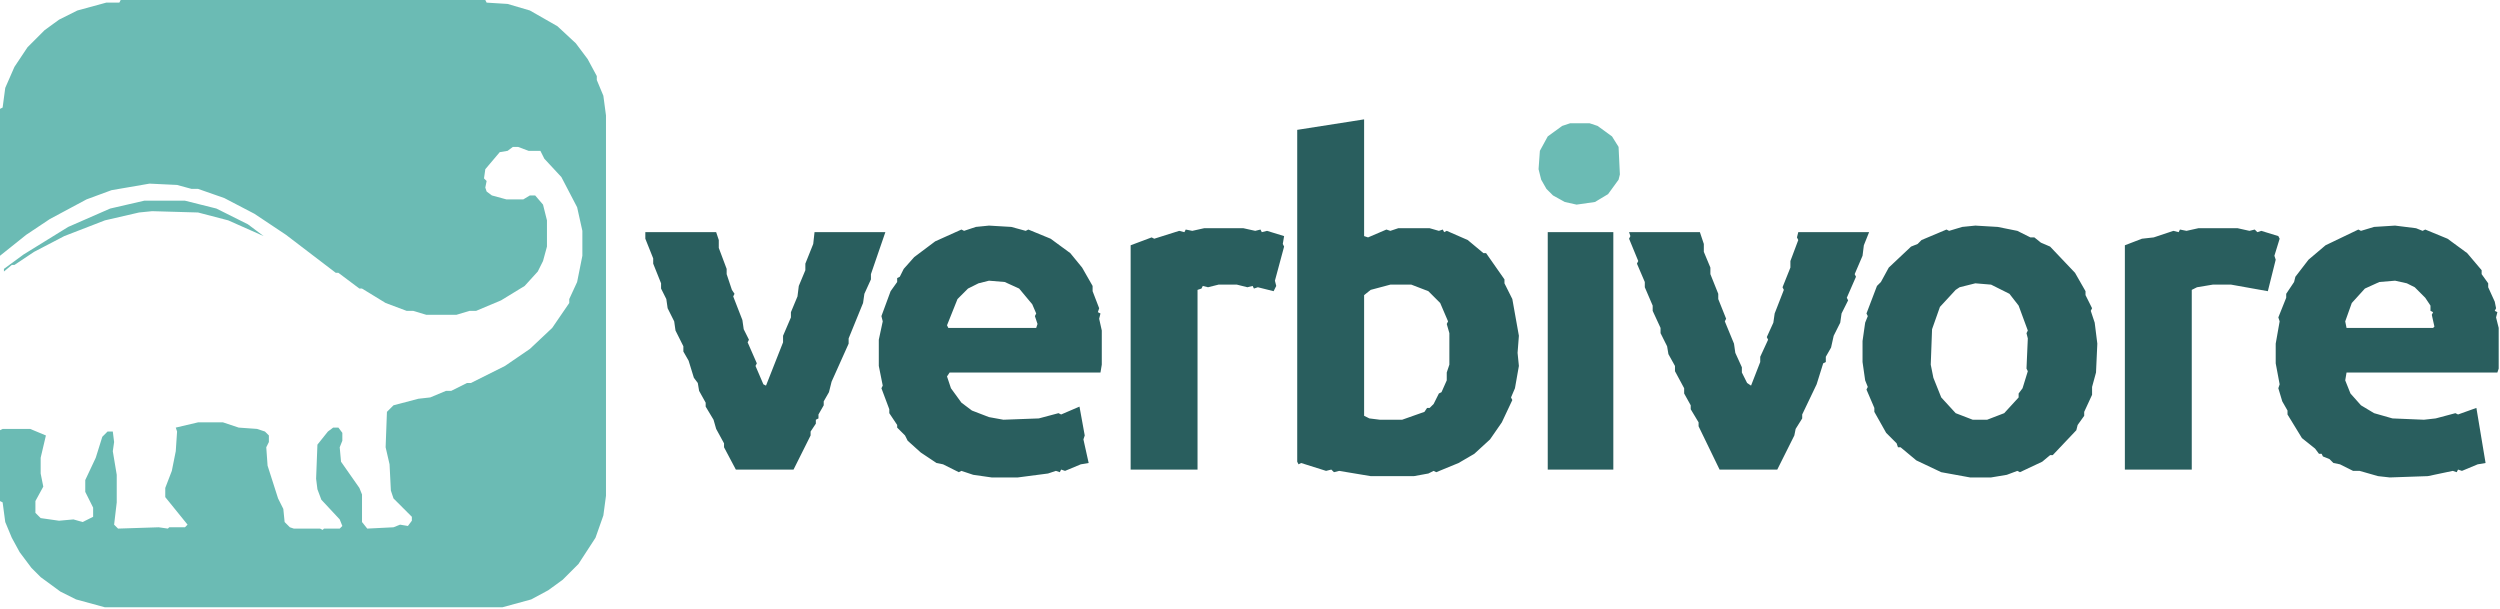
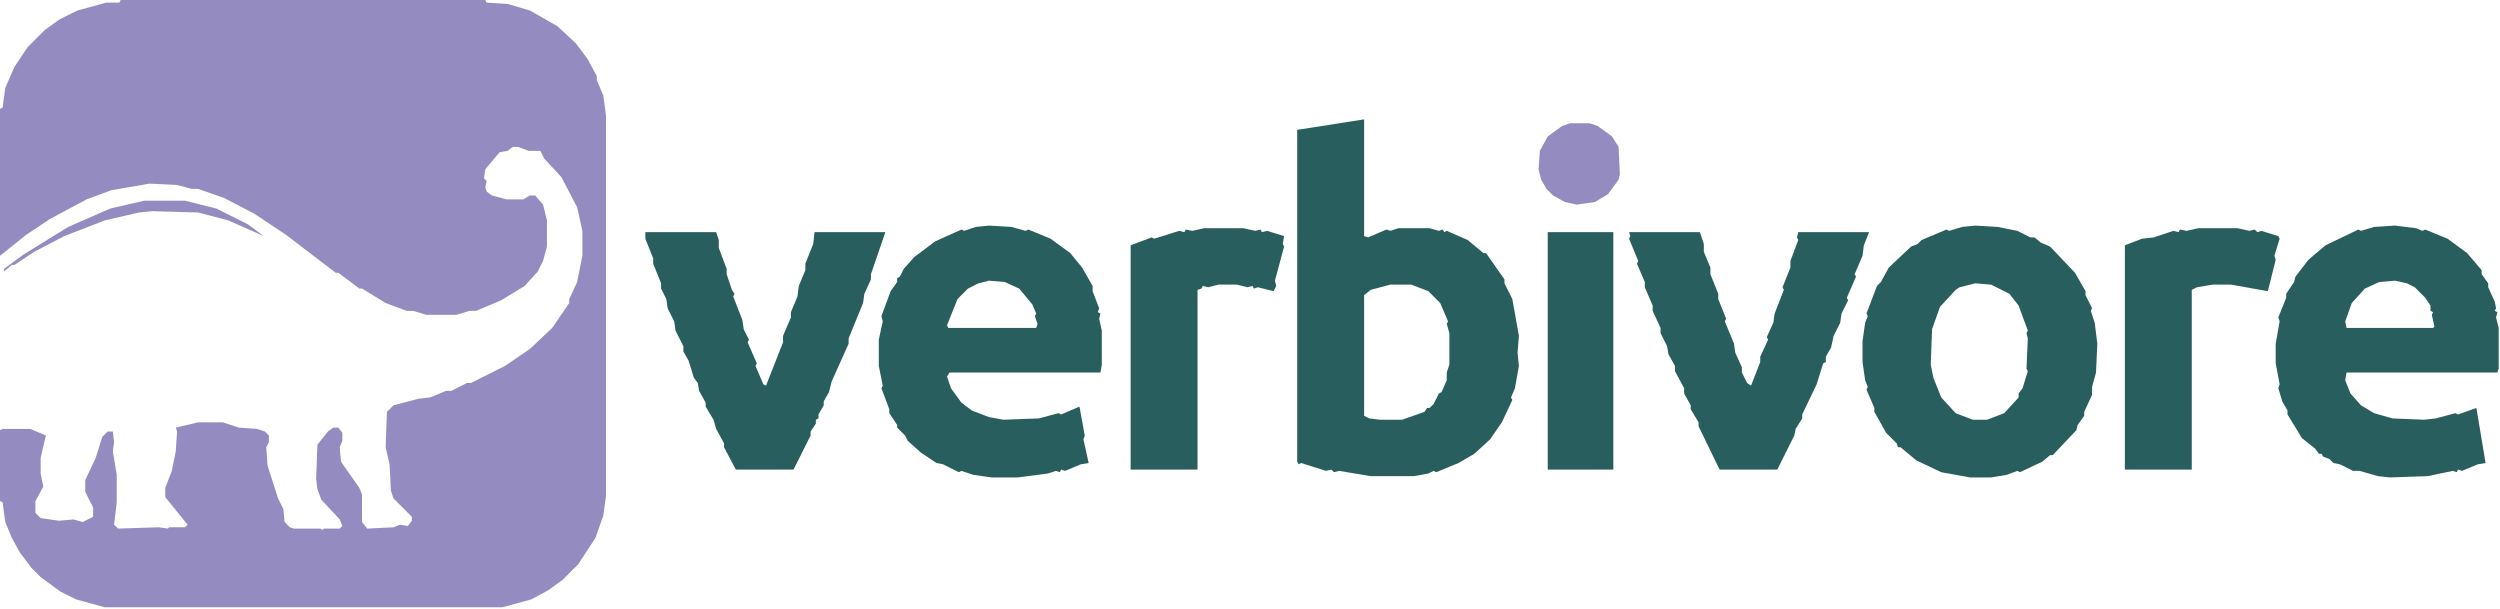
<svg xmlns="http://www.w3.org/2000/svg" viewBox="0 0 1906 464" role="img" aria-labelledby="title">
-   <path d="M34 23 L21 36 L11 51 L4 67 L2 82 L0 83 L0 195 L20 179 L38 167 L66 152 L85 145 L114 140 L135 141 L146 144 L151 144 L171 151 L194 163 L218 179 L256 208 L258 208 L274 220 L276 220 L294 231 L310 237 L315 237 L325 240 L348 240 L358 237 L363 237 L382 229 L400 218 L410 207 L414 199 L417 188 L417 168 L414 156 L408 149 L404 149 L399 152 L386 152 L375 149 L371 146 L370 143 L371 138 L369 136 L370 129 L381 116 L387 115 L391 112 L395 112 L403 115 L412 115 L415 121 L428 135 L440 158 L444 176 L444 195 L440 215 L434 228 L434 231 L421 250 L404 266 L385 279 L359 292 L356 292 L344 298 L340 298 L328 303 L319 304 L300 309 L295 314 L294 341 L297 354 L298 374 L300 380 L314 394 L314 397 L311 401 L305 400 L300 402 L280 403 L276 398 L276 377 L274 372 L260 352 L259 341 L261 336 L261 330 L258 326 L254 326 L250 329 L242 339 L241 365 L242 373 L245 381 L259 396 L261 401 L259 403 L247 403 L246 404 L244 403 L224 403 L221 402 L217 398 L216 388 L212 380 L204 355 L203 341 L205 337 L205 332 L202 329 L196 327 L182 326 L170 322 L151 322 L134 326 L135 329 L134 344 L131 359 L126 372 L126 379 L143 400 L141 402 L129 402 L128 403 L121 402 L90 403 L87 400 L89 383 L89 362 L86 344 L87 337 L86 329 L82 329 L78 333 L73 349 L65 366 L65 375 L71 387 L71 394 L63 398 L56 396 L45 397 L31 395 L27 391 L27 382 L33 371 L31 361 L31 349 L35 332 L23 327 L2 327 L0 328 L0 382 L2 383 L4 398 L9 410 L15 421 L24 433 L31 440 L46 451 L58 457 L80 463 L383 463 L405 457 L418 450 L429 442 L441 430 L454 410 L460 393 L462 378 L462 88 L460 73 L455 61 L455 58 L448 45 L439 33 L425 20 L404 8 L387 3 L371 2 L370 0 L92 0 L91 2 L81 2 L59 8 L45 15 Z M1191 96 L1180 104 L1174 115 L1173 129 L1175 137 L1179 144 L1184 149 L1193 154 L1202 156 L1216 154 L1226 148 L1234 137 L1235 133 L1234 112 L1229 104 L1218 96 L1212 94 L1197 94 Z M201 180 L189 171 L165 159 L141 153 L110 153 L84 159 L52 173 L18 194 L3 205 L3 207 L9 202 L11 202 L26 192 L49 180 L80 168 L106 162 L116 161 L151 162 L174 168 Z" fill="#6BBBB4" fill-rule="evenodd" />
+   <path d="M34 23 L21 36 L11 51 L4 67 L2 82 L0 83 L0 195 L20 179 L38 167 L66 152 L85 145 L114 140 L135 141 L146 144 L151 144 L171 151 L194 163 L218 179 L256 208 L258 208 L274 220 L276 220 L294 231 L310 237 L315 237 L325 240 L348 240 L358 237 L363 237 L382 229 L400 218 L410 207 L414 199 L417 188 L417 168 L414 156 L408 149 L404 149 L399 152 L386 152 L375 149 L371 146 L370 143 L371 138 L369 136 L370 129 L381 116 L387 115 L391 112 L395 112 L403 115 L412 115 L415 121 L428 135 L440 158 L444 176 L444 195 L440 215 L434 228 L434 231 L421 250 L404 266 L385 279 L359 292 L356 292 L344 298 L340 298 L328 303 L319 304 L300 309 L295 314 L294 341 L297 354 L298 374 L300 380 L314 394 L314 397 L311 401 L305 400 L300 402 L280 403 L276 398 L276 377 L274 372 L260 352 L259 341 L261 336 L261 330 L258 326 L254 326 L250 329 L242 339 L241 365 L242 373 L245 381 L259 396 L261 401 L259 403 L247 403 L246 404 L244 403 L224 403 L221 402 L217 398 L216 388 L212 380 L204 355 L203 341 L205 337 L205 332 L202 329 L196 327 L182 326 L170 322 L151 322 L134 326 L135 329 L134 344 L131 359 L126 372 L126 379 L143 400 L141 402 L129 402 L128 403 L121 402 L90 403 L87 400 L89 383 L89 362 L86 344 L87 337 L86 329 L82 329 L78 333 L73 349 L65 366 L65 375 L71 387 L71 394 L63 398 L56 396 L45 397 L31 395 L27 391 L27 382 L33 371 L31 361 L31 349 L35 332 L23 327 L2 327 L0 328 L0 382 L2 383 L4 398 L9 410 L15 421 L24 433 L31 440 L46 451 L58 457 L80 463 L383 463 L405 457 L418 450 L429 442 L441 430 L454 410 L460 393 L462 378 L462 88 L460 73 L455 61 L455 58 L448 45 L439 33 L425 20 L404 8 L387 3 L371 2 L370 0 L92 0 L91 2 L81 2 L59 8 L45 15 Z M1191 96 L1180 104 L1174 115 L1173 129 L1175 137 L1179 144 L1184 149 L1193 154 L1202 156 L1216 154 L1226 148 L1234 137 L1235 133 L1234 112 L1229 104 L1218 96 L1212 94 L1197 94 Z M201 180 L189 171 L165 159 L141 153 L110 153 L84 159 L52 173 L18 194 L3 205 L3 207 L9 202 L11 202 L26 192 L49 180 L80 168 L106 162 L116 161 L151 162 L174 168 Z" fill="#948CC0" fill-rule="evenodd" />
  <path d="M989 99 L989 352 L990 354 L992 353 L1011 359 L1015 358 L1017 360 L1021 359 L1045 363 L1078 363 L1089 361 L1093 359 L1095 360 L1112 353 L1124 346 L1136 335 L1145 322 L1153 305 L1152 303 L1155 296 L1158 279 L1157 269 L1158 256 L1153 228 L1147 216 L1147 213 L1133 193 L1131 193 L1119 183 L1103 176 L1101 177 L1100 175 L1097 176 L1090 174 L1066 174 L1060 176 L1057 175 L1043 181 L1040 180 L1040 91 Z M1506 172 L1496 173 L1486 176 L1484 175 L1465 183 L1462 186 L1457 188 L1440 204 L1434 215 L1431 218 L1423 239 L1424 241 L1422 246 L1420 260 L1420 276 L1422 290 L1424 295 L1423 297 L1429 311 L1429 314 L1438 330 L1446 338 L1447 341 L1449 341 L1461 351 L1480 360 L1502 364 L1518 364 L1530 362 L1538 359 L1540 360 L1557 352 L1563 347 L1565 347 L1583 328 L1584 324 L1589 317 L1589 314 L1595 301 L1595 295 L1598 284 L1599 262 L1597 246 L1594 237 L1595 235 L1590 225 L1590 222 L1582 208 L1563 188 L1556 185 L1551 181 L1548 181 L1538 176 L1523 173 Z M697 196 L689 205 L686 211 L684 212 L684 215 L679 222 L672 241 L673 245 L670 259 L670 279 L673 294 L672 296 L678 312 L678 315 L684 324 L684 326 L690 332 L692 336 L702 345 L714 353 L719 354 L731 360 L733 359 L742 362 L756 364 L776 364 L799 361 L805 359 L808 360 L809 358 L812 359 L824 354 L830 353 L826 335 L827 332 L823 310 L809 316 L807 315 L792 319 L765 320 L754 318 L741 313 L733 307 L725 296 L722 287 L724 284 L839 284 L840 278 L840 252 L838 243 L839 239 L837 238 L838 235 L833 222 L833 218 L825 204 L816 193 L801 182 L784 175 L782 176 L771 173 L754 172 L744 173 L735 176 L733 175 L713 184 Z M1773 187 L1760 198 L1750 211 L1749 215 L1743 224 L1743 227 L1737 242 L1738 245 L1735 262 L1735 277 L1738 293 L1737 296 L1740 306 L1744 313 L1744 316 L1755 334 L1765 342 L1768 346 L1770 346 L1771 348 L1776 350 L1779 353 L1784 354 L1794 359 L1799 359 L1813 363 L1822 364 L1851 363 L1870 359 L1873 360 L1874 358 L1877 359 L1889 354 L1895 353 L1888 311 L1874 316 L1872 315 L1857 319 L1848 320 L1824 319 L1810 315 L1800 309 L1792 300 L1788 290 L1789 284 L1904 284 L1905 281 L1905 250 L1903 242 L1904 238 L1902 237 L1903 235 L1902 230 L1897 219 L1897 216 L1892 209 L1892 206 L1881 193 L1866 182 L1849 175 L1847 176 L1842 174 L1826 172 L1810 173 L1800 176 L1798 175 Z M1242 177 L1243 180 L1242 182 L1249 199 L1248 201 L1254 215 L1254 219 L1260 233 L1260 237 L1266 250 L1266 254 L1271 264 L1272 270 L1277 279 L1277 283 L1284 296 L1284 300 L1289 309 L1289 312 L1295 322 L1295 325 L1311 358 L1355 358 L1368 332 L1369 327 L1374 319 L1374 316 L1385 293 L1390 277 L1392 276 L1392 272 L1396 265 L1398 256 L1403 246 L1404 239 L1409 229 L1408 227 L1415 211 L1414 209 L1420 195 L1421 187 L1425 177 L1371 177 L1370 181 L1371 183 L1365 199 L1365 204 L1359 219 L1360 221 L1353 239 L1352 246 L1347 257 L1348 259 L1342 272 L1342 276 L1335 294 L1332 292 L1328 284 L1328 280 L1323 269 L1322 262 L1315 245 L1316 243 L1310 228 L1310 224 L1304 209 L1304 204 L1299 192 L1299 186 L1296 177 Z M492 177 L492 182 L498 197 L498 201 L504 216 L504 220 L508 228 L509 235 L514 245 L515 252 L521 264 L521 268 L525 275 L529 288 L532 292 L533 298 L538 307 L538 310 L544 320 L546 327 L552 338 L552 341 L561 358 L605 358 L618 332 L618 329 L622 323 L622 320 L624 319 L624 316 L628 309 L628 306 L632 299 L634 291 L647 262 L647 258 L658 231 L659 224 L664 213 L664 209 L675 177 L621 177 L620 186 L614 201 L614 206 L609 218 L608 226 L603 238 L603 242 L597 256 L597 261 L584 294 L582 293 L576 279 L577 277 L570 261 L571 259 L567 251 L566 244 L559 226 L560 224 L558 221 L554 209 L554 205 L548 189 L548 183 L546 177 Z M1737 180 L1724 176 L1721 177 L1719 175 L1715 176 L1706 174 L1676 174 L1667 176 L1662 175 L1661 177 L1657 176 L1642 181 L1633 182 L1620 187 L1620 358 L1671 358 L1671 221 L1675 219 L1687 217 L1701 217 L1729 222 L1735 198 L1734 195 L1738 182 Z M979 180 L966 176 L962 177 L961 175 L957 176 L948 174 L918 174 L909 176 L904 175 L903 177 L899 176 L880 182 L878 181 L862 187 L862 358 L913 358 L913 221 L916 220 L917 218 L921 219 L929 217 L943 217 L951 219 L955 218 L956 220 L959 219 L971 222 L973 218 L972 214 L979 188 L978 186 Z M1180 177 L1180 358 L1230 358 L1230 177 Z M1506 216 L1518 217 L1532 224 L1539 233 L1546 252 L1545 254 L1546 258 L1545 281 L1546 283 L1542 296 L1539 300 L1539 303 L1528 315 L1515 320 L1504 320 L1491 315 L1480 303 L1474 288 L1472 278 L1473 251 L1479 234 L1491 221 L1494 219 Z M1060 217 L1076 217 L1089 222 L1098 231 L1104 245 L1103 247 L1105 254 L1105 278 L1103 284 L1103 290 L1099 299 L1097 300 L1093 308 L1090 311 L1088 311 L1086 314 L1069 320 L1052 320 L1044 319 L1040 317 L1040 225 L1045 221 Z M1788 245 L1793 231 L1803 220 L1814 215 L1826 214 L1835 216 L1841 219 L1849 227 L1853 233 L1853 237 L1855 238 L1854 240 L1856 249 L1855 250 L1789 250 Z M722 248 L730 228 L738 220 L746 216 L754 214 L766 215 L777 220 L787 232 L790 239 L789 241 L791 247 L790 250 L723 250 Z" fill="#295E5E" fill-rule="evenodd" />
</svg>
